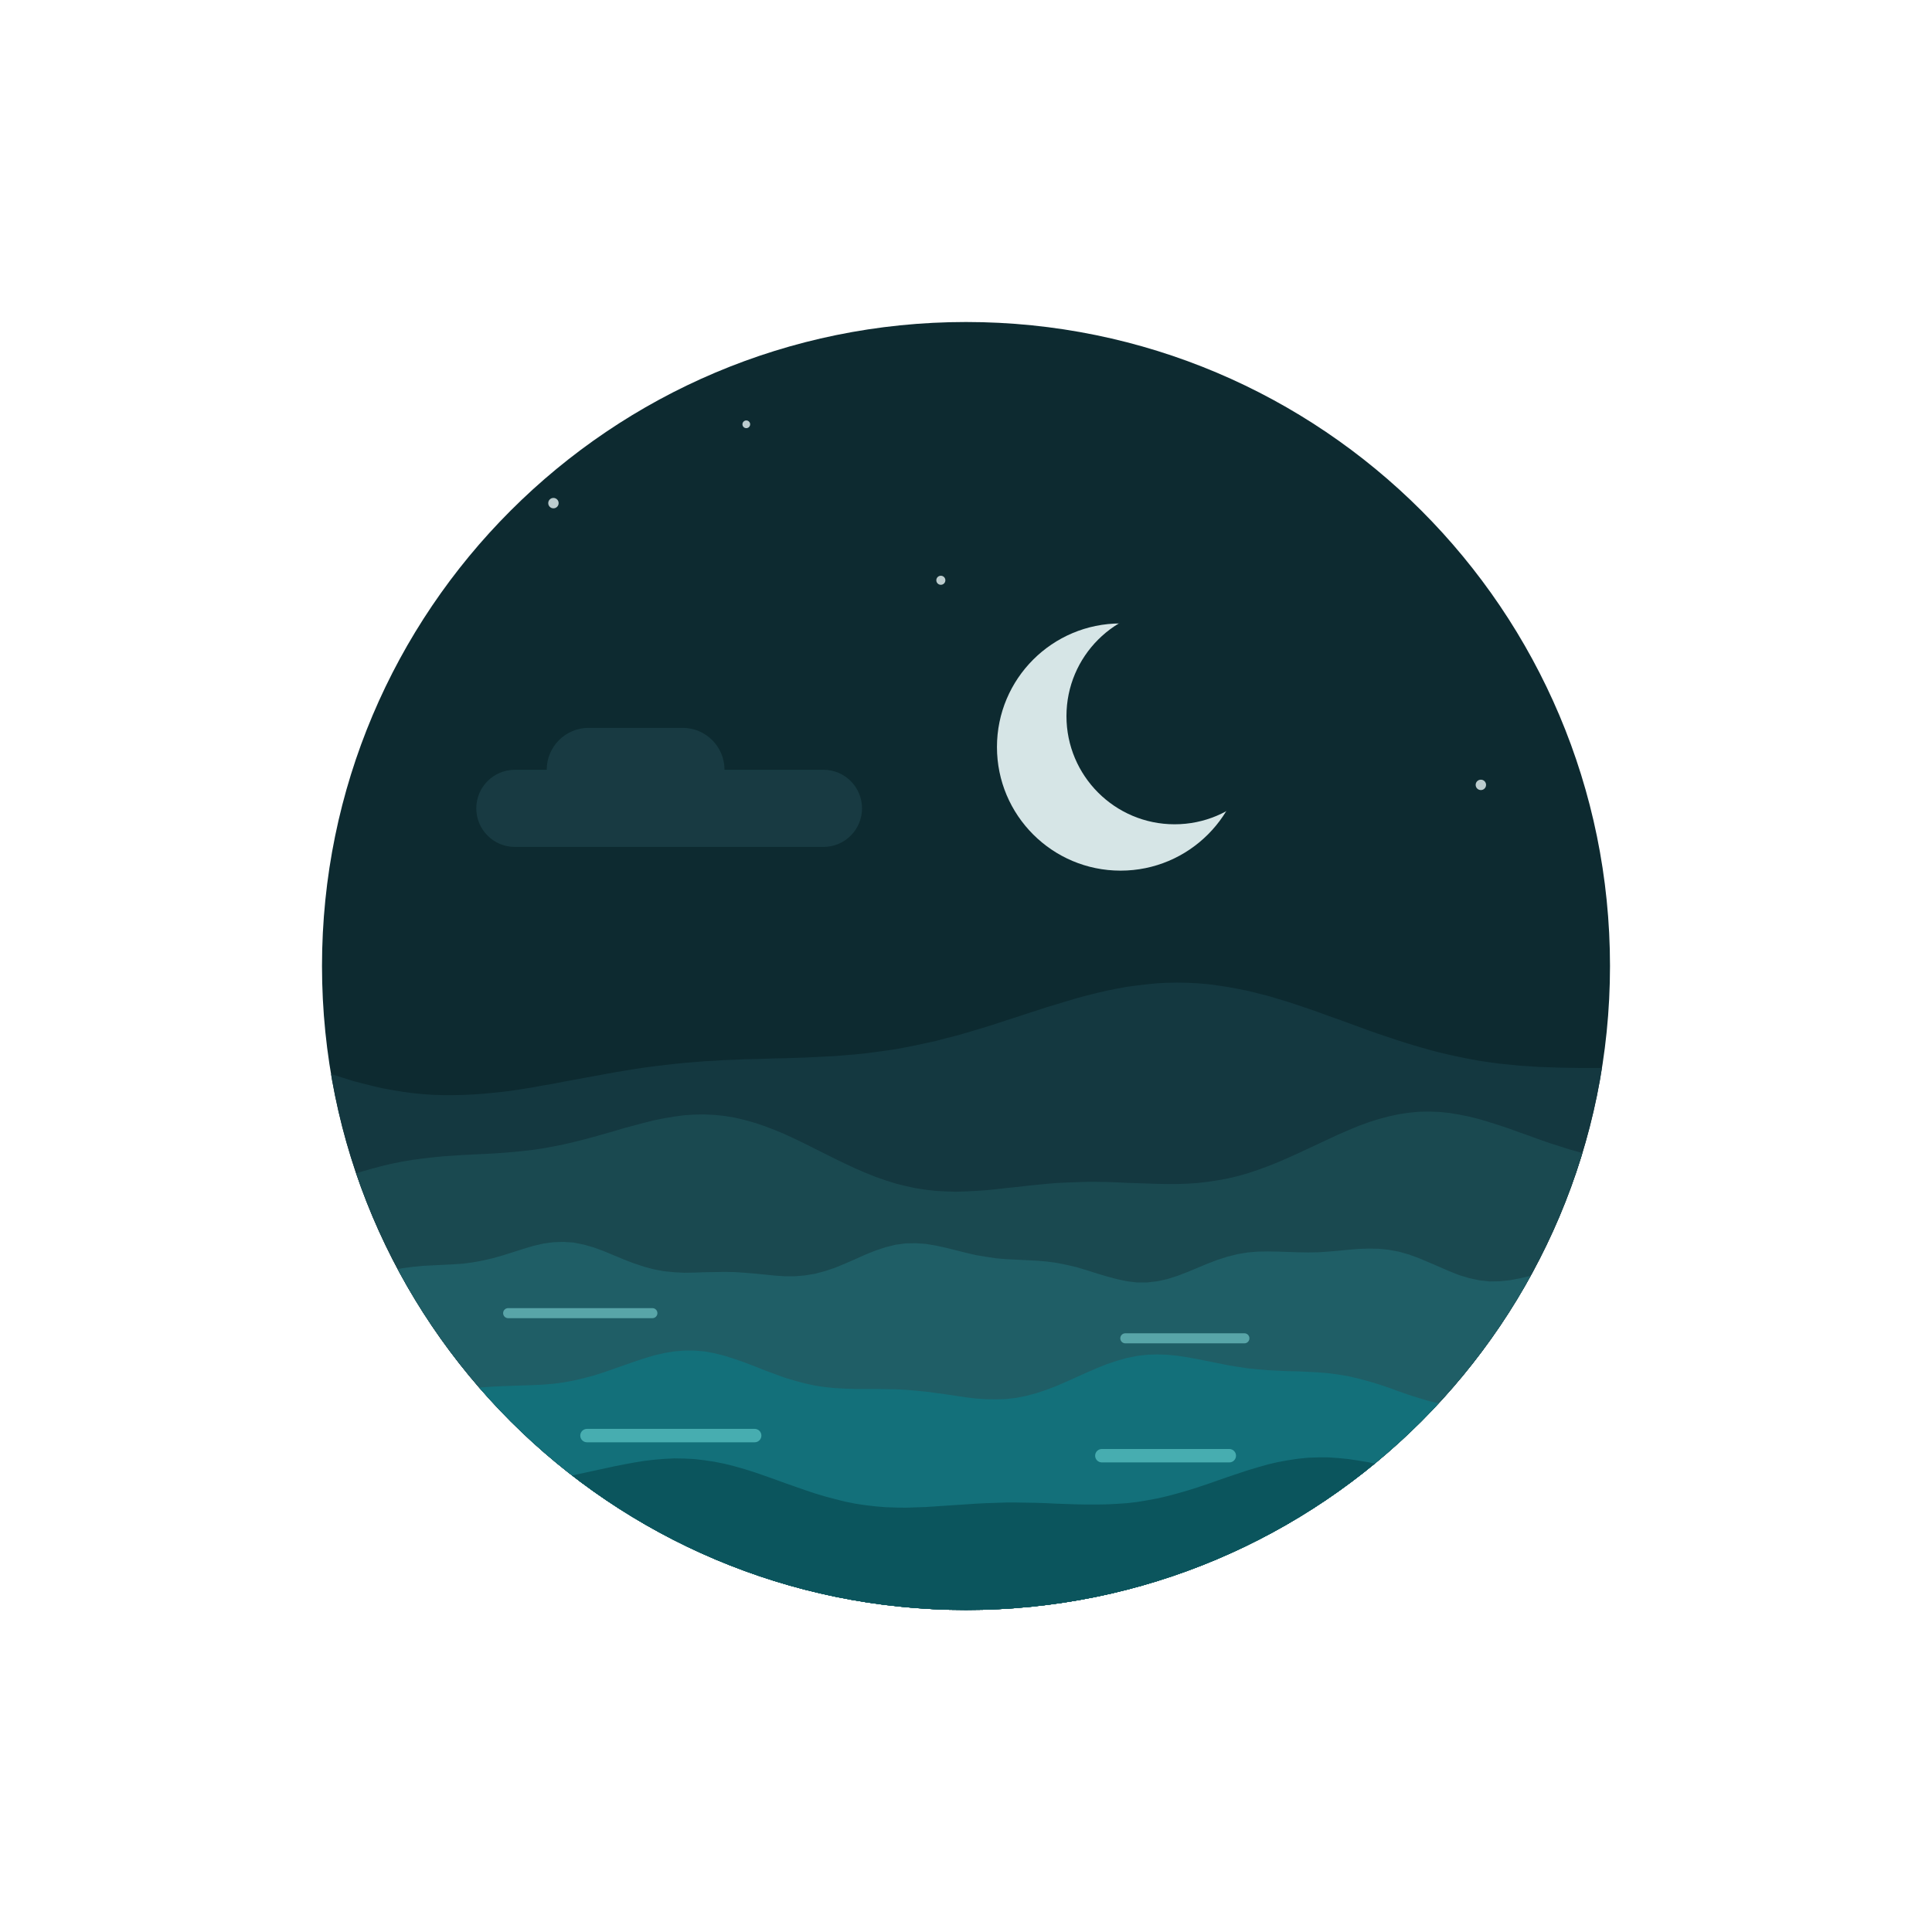
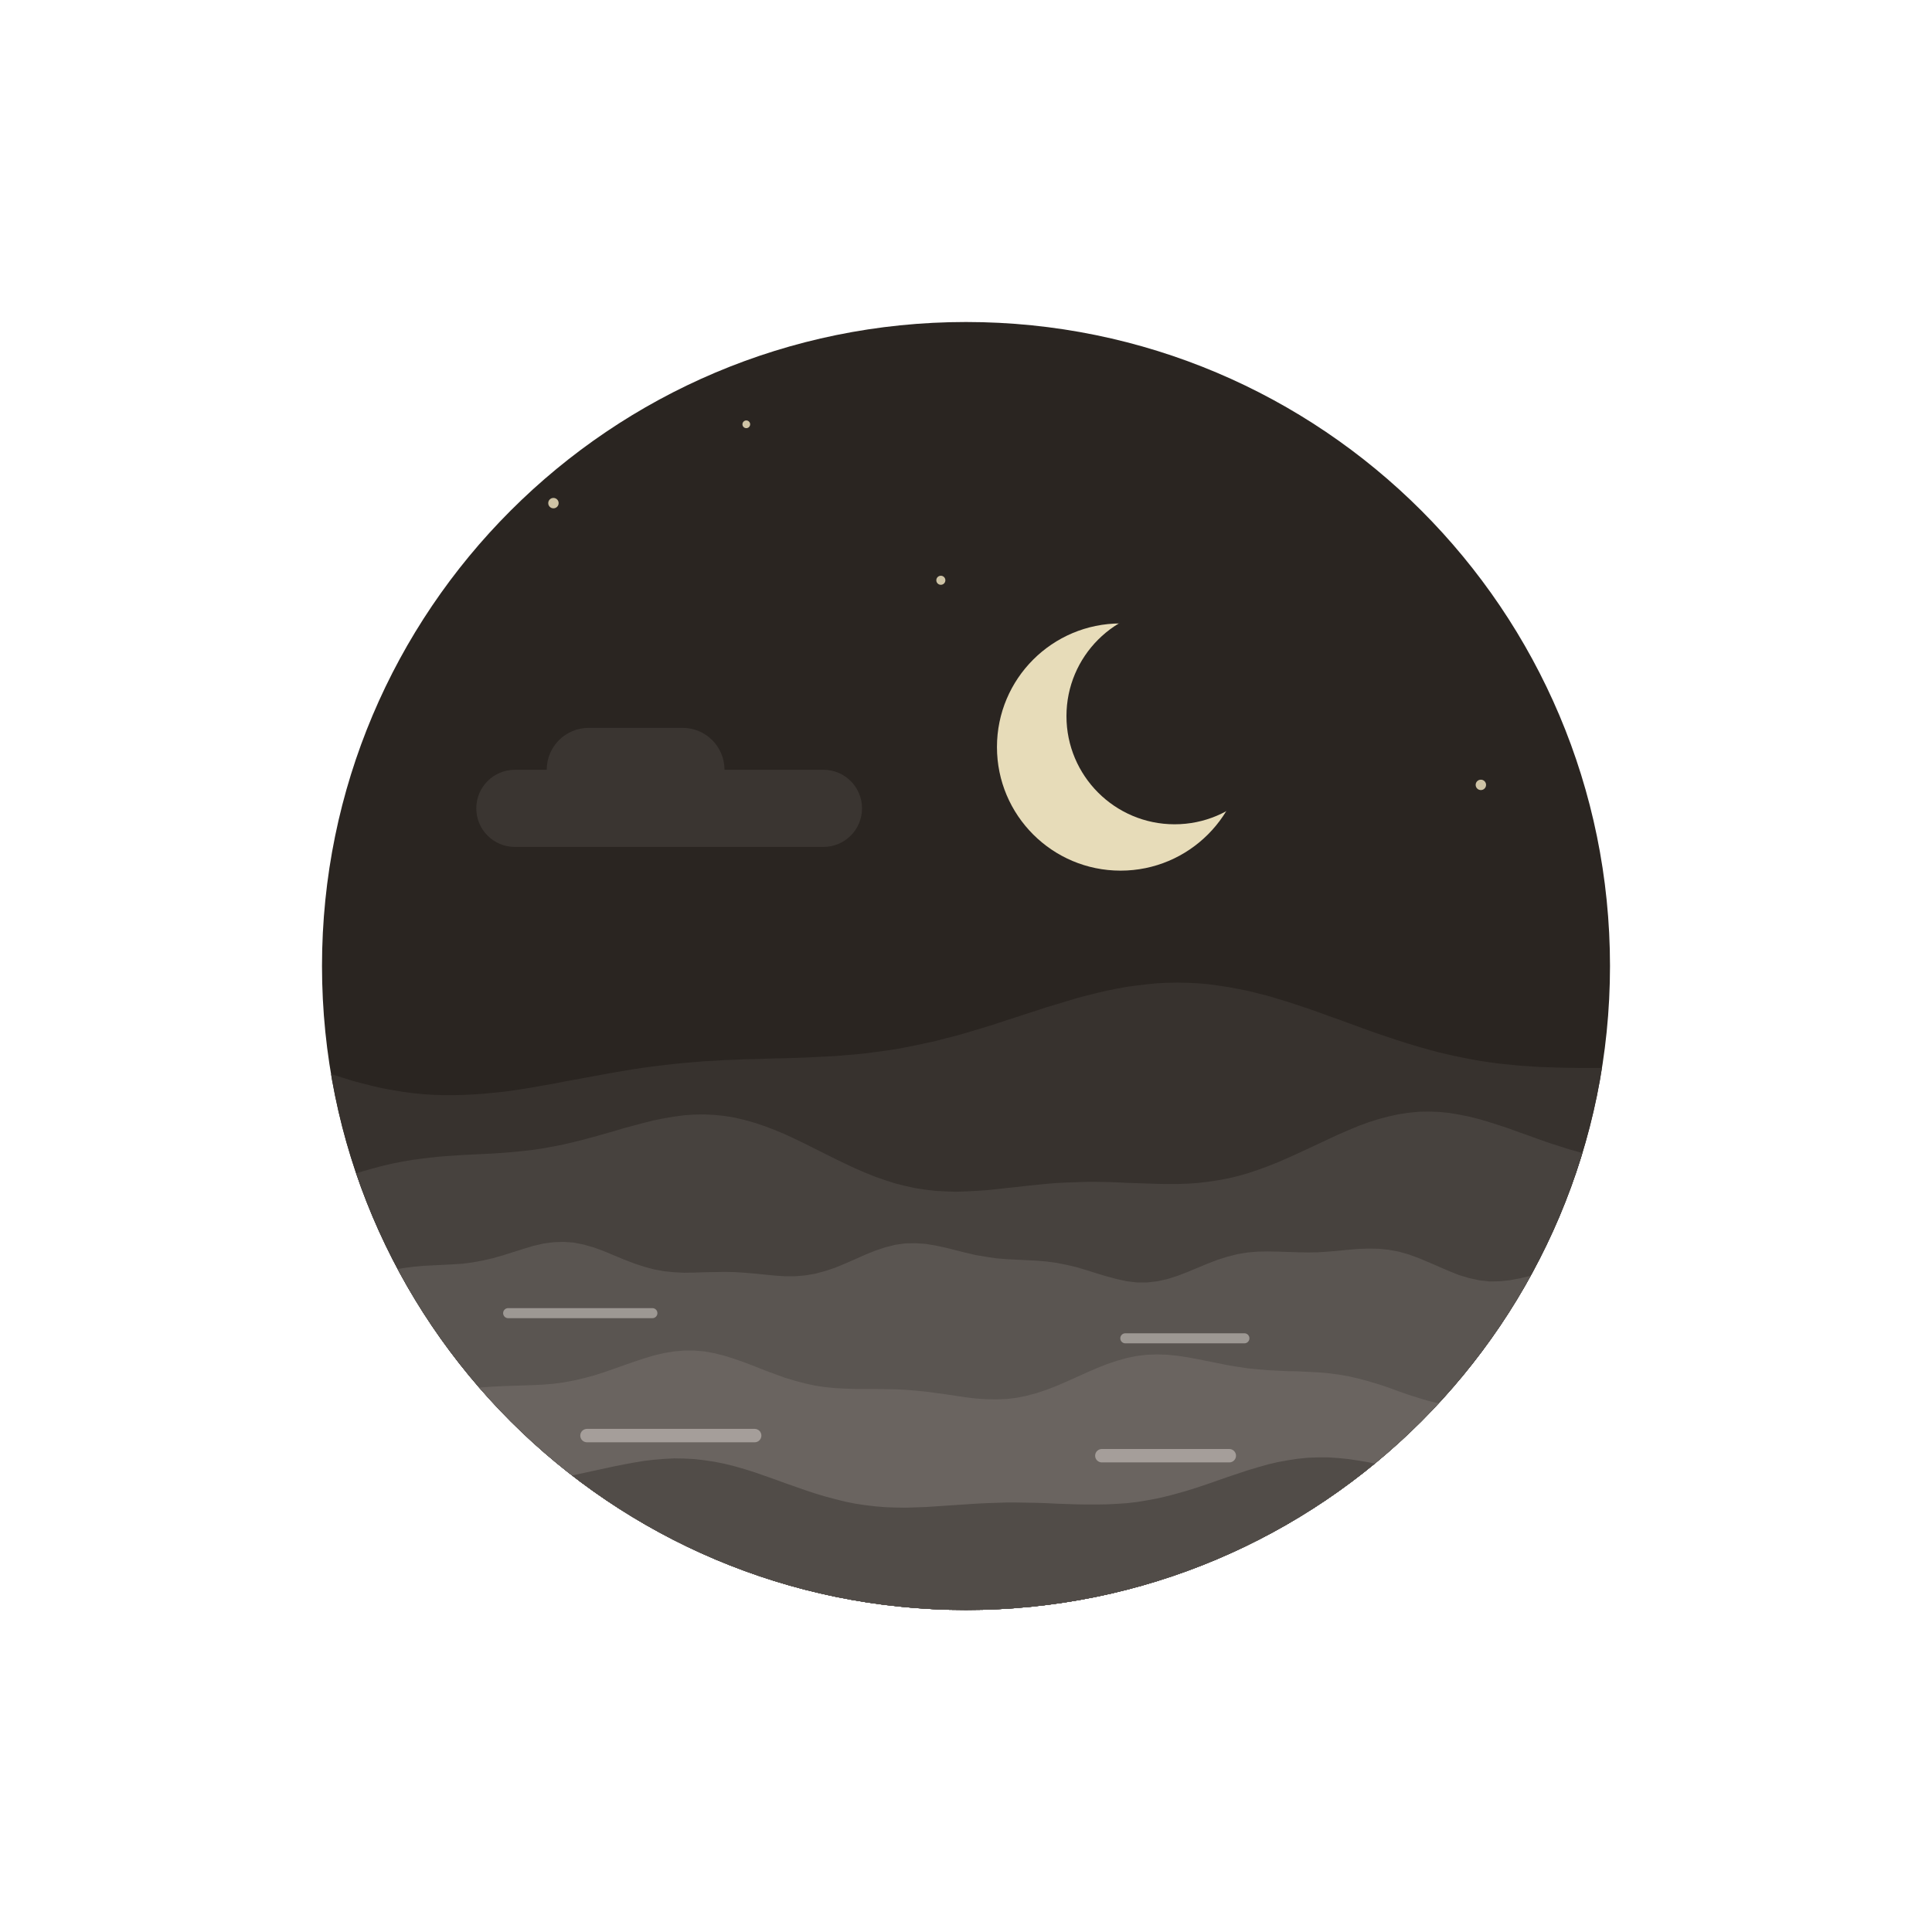
<svg xmlns="http://www.w3.org/2000/svg" width="1152" height="1152" viewBox="0 0 1152 1152">
  <g transform="translate(192 192)">
    <defs>
      <clipPath id="c">
        <circle cx="384.0" cy="384.0" r="384.0" />
      </clipPath>
    </defs>
    <g clip-path="url(#c)">
-       <rect width="768" height="768" fill="#0d2a30" />
-       <circle cx="476.16" cy="253.44" r="73.7" fill="#e7f5f5" opacity="0.92" />
-       <circle cx="508.4" cy="235.0" r="64.5" fill="#0d2a30" />
-       <circle cx="138" cy="108" r="3.1" fill="#e7f5f5" opacity="0.8" />
-       <circle cx="253" cy="61" r="2.3" fill="#e7f5f5" opacity="0.8" />
-       <circle cx="369" cy="154" r="2.7" fill="#e7f5f5" opacity="0.8" />
-       <circle cx="660" cy="92" r="2.3" fill="#e7f5f5" opacity="0.8" />
-       <circle cx="691" cy="276" r="3.1" fill="#e7f5f5" opacity="0.8" />
+       <rect width="768" height="768" fill="#2a2521" />
+       <circle cx="476.16" cy="253.44" r="73.7" fill="#f7ebc6" opacity="0.92" />
+       <circle cx="508.4" cy="235.0" r="64.5" fill="#2a2521" />
+       <circle cx="138" cy="108" r="3.1" fill="#f7ebc6" opacity="0.8" />
+       <circle cx="253" cy="61" r="2.3" fill="#f7ebc6" opacity="0.8" />
+       <circle cx="369" cy="154" r="2.7" fill="#f7ebc6" opacity="0.8" />
+       <circle cx="660" cy="92" r="2.3" fill="#f7ebc6" opacity="0.8" />
+       <circle cx="691" cy="276" r="3.1" fill="#f7ebc6" opacity="0.8" />
      <g opacity="0.8">
-         <rect x="92" y="267" width="230" height="46" rx="23" fill="#1a3f46" />
-         <rect x="134" y="242" width="106" height="51" rx="25" fill="#1a3f46" />
+         <rect x="92" y="267" width="230" height="46" rx="23" fill="#3e3935" />
+         <rect x="134" y="242" width="106" height="51" rx="25" fill="#3e3935" />
      </g>
-       <path d="M0,768 L0.0,446.5 L6.0,448.6 L12.0,450.5 L18.0,452.4 L24.0,454.0 L30.0,455.5 L36.0,456.9 L42.0,458.0 L48.0,459.0 L54.0,459.8 L60.0,460.4 L66.0,460.8 L72.0,461.0 L78.0,461.0 L84.0,460.9 L90.0,460.6 L96.0,460.2 L102.0,459.6 L108.0,459.0 L114.0,458.2 L120.0,457.3 L126.0,456.3 L132.0,455.2 L138.0,454.2 L144.0,453.0 L150.0,451.9 L156.0,450.8 L162.0,449.7 L168.0,448.6 L174.0,447.5 L180.0,446.5 L186.0,445.5 L192.0,444.6 L198.0,443.8 L204.0,443.1 L210.0,442.4 L216.0,441.8 L222.0,441.3 L228.0,440.8 L234.0,440.5 L240.0,440.1 L246.0,439.9 L252.0,439.6 L258.0,439.5 L264.0,439.3 L270.0,439.1 L276.0,439.0 L282.0,438.8 L288.0,438.6 L294.0,438.3 L300.0,438.0 L306.0,437.7 L312.0,437.2 L318.0,436.7 L324.0,436.1 L330.0,435.3 L336.0,434.5 L342.0,433.6 L348.0,432.5 L354.0,431.3 L360.0,430.0 L366.0,428.7 L372.0,427.1 L378.0,425.6 L384.0,423.9 L390.0,422.1 L396.0,420.3 L402.0,418.4 L408.0,416.4 L414.0,414.5 L420.0,412.5 L426.0,410.6 L432.0,408.6 L438.0,406.8 L444.0,405.0 L450.0,403.2 L456.0,401.6 L462.0,400.1 L468.0,398.7 L474.0,397.5 L480.0,396.4 L486.0,395.6 L492.0,394.9 L498.0,394.3 L504.0,394.0 L510.0,393.9 L516.0,394.0 L522.0,394.3 L528.0,394.8 L534.0,395.6 L540.0,396.5 L546.0,397.6 L552.0,398.8 L558.0,400.3 L564.0,401.8 L570.0,403.6 L576.0,405.4 L582.0,407.4 L588.0,409.4 L594.0,411.5 L600.0,413.7 L606.0,415.8 L612.0,418.0 L618.0,420.2 L624.0,422.4 L630.0,424.5 L636.0,426.5 L642.0,428.5 L648.0,430.4 L654.0,432.2 L660.0,433.9 L666.0,435.5 L672.0,436.9 L678.0,438.2 L684.0,439.4 L690.0,440.5 L696.0,441.4 L702.0,442.2 L708.0,442.8 L714.0,443.4 L720.0,443.8 L726.0,444.2 L732.0,444.4 L738.0,444.6 L744.0,444.7 L750.0,444.8 L756.0,444.8 L762.0,444.8 L768.0,444.8 L768,768 Z" fill="#143840" />
-       <path d="M0,768 L0.0,514.6 L6.0,512.5 L12.0,510.4 L18.0,508.4 L24.0,506.5 L30.0,504.8 L36.0,503.2 L42.0,501.8 L48.0,500.6 L54.0,499.6 L60.0,498.8 L66.0,498.1 L72.0,497.5 L78.0,497.1 L84.0,496.7 L90.0,496.4 L96.0,496.1 L102.0,495.8 L108.0,495.4 L114.0,494.9 L120.0,494.3 L126.0,493.6 L132.0,492.7 L138.0,491.6 L144.0,490.4 L150.0,489.0 L156.0,487.5 L162.0,485.9 L168.0,484.2 L174.0,482.5 L180.0,480.7 L186.0,479.1 L192.0,477.5 L198.0,476.0 L204.0,474.8 L210.0,473.8 L216.0,473.0 L222.0,472.6 L228.0,472.5 L234.0,472.8 L240.0,473.4 L246.0,474.4 L252.0,475.8 L258.0,477.5 L264.0,479.5 L270.0,481.8 L276.0,484.3 L282.0,487.1 L288.0,490.0 L294.0,493.0 L300.0,496.0 L306.0,499.0 L312.0,501.9 L318.0,504.7 L324.0,507.3 L330.0,509.7 L336.0,511.8 L342.0,513.7 L348.0,515.2 L354.0,516.5 L360.0,517.4 L366.0,518.1 L372.0,518.4 L378.0,518.6 L384.0,518.4 L390.0,518.1 L396.0,517.7 L402.0,517.1 L408.0,516.4 L414.0,515.8 L420.0,515.1 L426.0,514.5 L432.0,513.9 L438.0,513.4 L444.0,513.1 L450.0,512.9 L456.0,512.7 L462.0,512.7 L468.0,512.8 L474.0,513.0 L480.0,513.3 L486.0,513.5 L492.0,513.7 L498.0,513.9 L504.0,514.0 L510.0,514.0 L516.0,513.8 L522.0,513.4 L528.0,512.7 L534.0,511.8 L540.0,510.7 L546.0,509.3 L552.0,507.6 L558.0,505.6 L564.0,503.4 L570.0,501.0 L576.0,498.4 L582.0,495.7 L588.0,492.9 L594.0,490.1 L600.0,487.3 L606.0,484.5 L612.0,481.9 L618.0,479.4 L624.0,477.2 L630.0,475.3 L636.0,473.7 L642.0,472.4 L648.0,471.5 L654.0,470.9 L660.0,470.8 L666.0,471.0 L672.0,471.6 L678.0,472.6 L684.0,473.8 L690.0,475.3 L696.0,477.1 L702.0,479.0 L708.0,481.0 L714.0,483.2 L720.0,485.3 L726.0,487.5 L732.0,489.6 L738.0,491.5 L744.0,493.4 L750.0,495.1 L756.0,496.6 L762.0,497.9 L768.0,499.0 L768,768 Z" fill="#1a4950" />
-       <path d="M0,768 L0.0,571.6 L6.0,571.9 L12.0,571.6 L18.0,570.8 L24.0,569.6 L30.0,568.1 L36.0,566.7 L42.0,565.3 L48.0,564.2 L54.0,563.4 L60.0,562.8 L66.0,562.5 L72.0,562.2 L78.0,561.9 L84.0,561.5 L90.0,560.7 L96.0,559.6 L102.0,558.2 L108.0,556.5 L114.0,554.6 L120.0,552.7 L126.0,550.9 L132.0,549.5 L138.0,548.7 L144.0,548.5 L150.0,548.9 L156.0,550.1 L162.0,551.8 L168.0,554.0 L174.0,556.5 L180.0,559.0 L186.0,561.3 L192.0,563.3 L198.0,564.9 L204.0,566.0 L210.0,566.6 L216.0,566.9 L222.0,566.8 L228.0,566.6 L234.0,566.5 L240.0,566.4 L246.0,566.5 L252.0,566.9 L258.0,567.4 L264.0,568.0 L270.0,568.6 L276.0,569.0 L282.0,569.0 L288.0,568.5 L294.0,567.5 L300.0,565.9 L306.0,563.9 L312.0,561.4 L318.0,558.8 L324.0,556.1 L330.0,553.7 L336.0,551.7 L342.0,550.2 L348.0,549.4 L354.0,549.3 L360.0,549.7 L366.0,550.7 L372.0,552.0 L378.0,553.5 L384.0,555.0 L390.0,556.4 L396.0,557.4 L402.0,558.3 L408.0,558.8 L414.0,559.1 L420.0,559.4 L426.0,559.7 L432.0,560.2 L438.0,561.0 L444.0,562.2 L450.0,563.6 L456.0,565.4 L462.0,567.3 L468.0,569.1 L474.0,570.7 L480.0,572.0 L486.0,572.7 L492.0,572.7 L498.0,572.0 L504.0,570.7 L510.0,568.8 L516.0,566.5 L522.0,564.0 L528.0,561.5 L534.0,559.2 L540.0,557.3 L546.0,555.8 L552.0,554.8 L558.0,554.3 L564.0,554.2 L570.0,554.3 L576.0,554.5 L582.0,554.7 L588.0,554.8 L594.0,554.7 L600.0,554.3 L606.0,553.8 L612.0,553.2 L618.0,552.7 L624.0,552.5 L630.0,552.6 L636.0,553.2 L642.0,554.3 L648.0,556.0 L654.0,558.2 L660.0,560.7 L666.0,563.3 L672.0,565.9 L678.0,568.3 L684.0,570.1 L690.0,571.4 L696.0,572.1 L702.0,572.0 L708.0,571.4 L714.0,570.3 L720.0,568.9 L726.0,567.3 L732.0,565.8 L738.0,564.5 L744.0,563.4 L750.0,562.6 L756.0,562.1 L762.0,561.8 L768.0,561.5 L768,768 Z" fill="#1f5e66" />
-       <rect x="108" y="588" width="92" height="6" rx="3" fill="#7fd3d3" opacity="0.6" />
-       <rect x="476" y="603" width="77" height="6" rx="3" fill="#7fd3d3" opacity="0.6" />
-       <path d="M0,768 L0.0,635.5 L6.0,637.9 L12.0,639.9 L18.0,641.6 L24.0,642.8 L30.0,643.5 L36.0,643.8 L42.0,643.6 L48.0,643.0 L54.0,642.1 L60.0,641.1 L66.0,639.9 L72.0,638.7 L78.0,637.6 L84.0,636.6 L90.0,635.8 L96.0,635.2 L102.0,634.8 L108.0,634.5 L114.0,634.3 L120.0,634.1 L126.0,633.9 L132.0,633.6 L138.0,633.1 L144.0,632.3 L150.0,631.2 L156.0,629.8 L162.0,628.2 L168.0,626.3 L174.0,624.2 L180.0,622.1 L186.0,620.0 L192.0,618.0 L198.0,616.2 L204.0,614.8 L210.0,613.8 L216.0,613.3 L222.0,613.3 L228.0,613.8 L234.0,614.9 L240.0,616.4 L246.0,618.3 L252.0,620.4 L258.0,622.7 L264.0,625.1 L270.0,627.3 L276.0,629.5 L282.0,631.3 L288.0,632.9 L294.0,634.2 L300.0,635.1 L306.0,635.7 L312.0,636.0 L318.0,636.2 L324.0,636.2 L330.0,636.2 L336.0,636.3 L342.0,636.4 L348.0,636.7 L354.0,637.2 L360.0,637.8 L366.0,638.6 L372.0,639.4 L378.0,640.3 L384.0,641.2 L390.0,641.9 L396.0,642.3 L402.0,642.4 L408.0,642.2 L414.0,641.5 L420.0,640.3 L426.0,638.7 L432.0,636.7 L438.0,634.4 L444.0,631.8 L450.0,629.1 L456.0,626.4 L462.0,623.8 L468.0,621.4 L474.0,619.4 L480.0,617.7 L486.0,616.5 L492.0,615.8 L498.0,615.6 L504.0,615.8 L510.0,616.4 L516.0,617.3 L522.0,618.4 L528.0,619.6 L534.0,620.8 L540.0,622.0 L546.0,623.0 L552.0,623.9 L558.0,624.5 L564.0,625.0 L570.0,625.3 L576.0,625.6 L582.0,625.7 L588.0,626.0 L594.0,626.3 L600.0,626.8 L606.0,627.6 L612.0,628.6 L618.0,630.0 L624.0,631.6 L630.0,633.4 L636.0,635.4 L642.0,637.6 L648.0,639.7 L654.0,641.6 L660.0,643.4 L666.0,644.8 L672.0,645.7 L678.0,646.2 L684.0,646.2 L690.0,645.6 L696.0,644.6 L702.0,643.0 L708.0,641.1 L714.0,639.0 L720.0,636.7 L726.0,634.3 L732.0,632.0 L738.0,629.8 L744.0,627.9 L750.0,626.3 L756.0,625.0 L762.0,624.1 L768.0,623.5 L768,768 Z" fill="#13707a" />
-       <path d="M0,768 L0.0,707.7 L6.0,706.3 L12.0,704.8 L18.0,703.3 L24.0,701.9 L30.0,700.5 L36.0,699.3 L42.0,698.2 L48.0,697.2 L54.0,696.4 L60.0,695.8 L66.0,695.2 L72.0,694.8 L78.0,694.5 L84.0,694.2 L90.0,694.0 L96.0,693.8 L102.0,693.5 L108.0,693.2 L114.0,692.7 L120.0,692.2 L126.0,691.5 L132.0,690.7 L138.0,689.8 L144.0,688.7 L150.0,687.6 L156.0,686.3 L162.0,685.0 L168.0,683.7 L174.0,682.4 L180.0,681.2 L186.0,680.1 L192.0,679.1 L198.0,678.4 L204.0,677.9 L210.0,677.6 L216.0,677.7 L222.0,678.0 L228.0,678.7 L234.0,679.6 L240.0,680.8 L246.0,682.3 L252.0,684.0 L258.0,685.9 L264.0,688.0 L270.0,690.1 L276.0,692.3 L282.0,694.4 L288.0,696.5 L294.0,698.5 L300.0,700.3 L306.0,701.9 L312.0,703.4 L318.0,704.6 L324.0,705.5 L330.0,706.2 L336.0,706.7 L342.0,706.9 L348.0,707.0 L354.0,706.8 L360.0,706.6 L366.0,706.2 L372.0,705.8 L378.0,705.4 L384.0,705.0 L390.0,704.6 L396.0,704.3 L402.0,704.1 L408.0,703.9 L414.0,703.9 L420.0,704.0 L426.0,704.1 L432.0,704.3 L438.0,704.6 L444.0,704.8 L450.0,705.0 L456.0,705.1 L462.0,705.1 L468.0,705.0 L474.0,704.7 L480.0,704.3 L486.0,703.6 L492.0,702.6 L498.0,701.5 L504.0,700.1 L510.0,698.5 L516.0,696.8 L522.0,694.9 L528.0,692.9 L534.0,690.8 L540.0,688.7 L546.0,686.7 L552.0,684.7 L558.0,682.9 L564.0,681.2 L570.0,679.8 L576.0,678.7 L582.0,677.8 L588.0,677.2 L594.0,677.0 L600.0,677.0 L606.0,677.4 L612.0,678.0 L618.0,678.9 L624.0,679.9 L630.0,681.2 L636.0,682.6 L642.0,684.1 L648.0,685.6 L654.0,687.1 L660.0,688.5 L666.0,689.9 L672.0,691.2 L678.0,692.3 L684.0,693.3 L690.0,694.1 L696.0,694.8 L702.0,695.3 L708.0,695.7 L714.0,696.0 L720.0,696.3 L726.0,696.5 L732.0,696.8 L738.0,697.0 L744.0,697.3 L750.0,697.8 L756.0,698.3 L762.0,698.9 L768.0,699.7 L768,768 Z" fill="#0b555d" />
-       <rect x="154" y="660" width="108" height="8" rx="4" fill="#5cc8c8" opacity="0.7" />
-       <rect x="461" y="672" width="84" height="8" rx="4" fill="#5cc8c8" opacity="0.7" />
+       <path d="M0,768 L0.0,446.5 L6.0,448.6 L12.0,450.5 L18.0,452.4 L24.0,454.0 L30.0,455.5 L36.0,456.9 L42.0,458.0 L48.0,459.0 L54.0,459.8 L60.0,460.4 L66.0,460.8 L72.0,461.0 L78.0,461.0 L84.0,460.9 L90.0,460.6 L96.0,460.2 L102.0,459.6 L108.0,459.0 L114.0,458.2 L120.0,457.3 L126.0,456.3 L132.0,455.2 L138.0,454.2 L144.0,453.0 L150.0,451.9 L156.0,450.8 L162.0,449.7 L168.0,448.6 L174.0,447.5 L180.0,446.5 L186.0,445.5 L192.0,444.6 L198.0,443.8 L204.0,443.1 L210.0,442.4 L216.0,441.8 L222.0,441.3 L228.0,440.8 L234.0,440.5 L240.0,440.1 L246.0,439.9 L252.0,439.6 L258.0,439.5 L264.0,439.3 L270.0,439.1 L276.0,439.0 L282.0,438.8 L288.0,438.6 L294.0,438.3 L300.0,438.0 L306.0,437.7 L312.0,437.2 L318.0,436.7 L324.0,436.1 L330.0,435.3 L336.0,434.5 L342.0,433.6 L348.0,432.5 L354.0,431.3 L360.0,430.0 L366.0,428.7 L372.0,427.1 L378.0,425.6 L384.0,423.9 L390.0,422.1 L396.0,420.3 L402.0,418.4 L408.0,416.4 L414.0,414.5 L420.0,412.5 L426.0,410.6 L432.0,408.6 L438.0,406.8 L444.0,405.0 L450.0,403.2 L456.0,401.6 L462.0,400.1 L468.0,398.7 L474.0,397.5 L480.0,396.4 L486.0,395.6 L492.0,394.9 L498.0,394.3 L504.0,394.0 L510.0,393.9 L516.0,394.0 L522.0,394.3 L528.0,394.8 L534.0,395.6 L540.0,396.5 L546.0,397.6 L552.0,398.8 L558.0,400.3 L564.0,401.8 L570.0,403.6 L576.0,405.4 L582.0,407.4 L588.0,409.4 L594.0,411.5 L600.0,413.7 L606.0,415.8 L612.0,418.0 L618.0,420.2 L624.0,422.4 L630.0,424.5 L636.0,426.5 L642.0,428.5 L648.0,430.4 L654.0,432.2 L660.0,433.9 L666.0,435.5 L672.0,436.9 L678.0,438.2 L684.0,439.4 L690.0,440.5 L696.0,441.4 L702.0,442.2 L708.0,442.8 L714.0,443.4 L720.0,443.8 L726.0,444.2 L732.0,444.4 L738.0,444.6 L744.0,444.7 L750.0,444.8 L756.0,444.8 L762.0,444.8 L768.0,444.8 L768,768 Z" fill="#37322e" />
+       <path d="M0,768 L0.0,514.6 L6.0,512.5 L12.0,510.4 L18.0,508.4 L24.0,506.5 L30.0,504.8 L36.0,503.2 L42.0,501.8 L48.0,500.6 L54.0,499.6 L60.0,498.8 L66.0,498.1 L72.0,497.5 L78.0,497.1 L84.0,496.7 L90.0,496.4 L96.0,496.1 L102.0,495.8 L108.0,495.4 L114.0,494.9 L120.0,494.3 L126.0,493.6 L132.0,492.7 L138.0,491.6 L144.0,490.4 L150.0,489.0 L156.0,487.5 L162.0,485.9 L168.0,484.2 L174.0,482.5 L180.0,480.7 L186.0,479.1 L192.0,477.5 L198.0,476.0 L204.0,474.8 L210.0,473.8 L216.0,473.0 L222.0,472.6 L228.0,472.5 L234.0,472.8 L240.0,473.4 L246.0,474.4 L252.0,475.8 L258.0,477.5 L264.0,479.5 L270.0,481.8 L276.0,484.3 L282.0,487.1 L288.0,490.0 L294.0,493.0 L300.0,496.0 L306.0,499.0 L312.0,501.9 L318.0,504.7 L324.0,507.3 L330.0,509.7 L336.0,511.8 L342.0,513.7 L348.0,515.2 L354.0,516.5 L360.0,517.4 L366.0,518.1 L372.0,518.4 L378.0,518.6 L384.0,518.4 L390.0,518.1 L396.0,517.7 L402.0,517.1 L408.0,516.4 L414.0,515.8 L420.0,515.1 L426.0,514.5 L432.0,513.9 L438.0,513.4 L444.0,513.1 L450.0,512.9 L456.0,512.7 L462.0,512.7 L468.0,512.8 L474.0,513.0 L480.0,513.3 L486.0,513.5 L492.0,513.7 L498.0,513.9 L504.0,514.0 L510.0,514.0 L516.0,513.8 L522.0,513.4 L528.0,512.7 L534.0,511.8 L540.0,510.7 L546.0,509.3 L552.0,507.6 L558.0,505.6 L564.0,503.4 L570.0,501.0 L576.0,498.4 L582.0,495.7 L588.0,492.9 L594.0,490.1 L600.0,487.3 L606.0,484.5 L612.0,481.9 L618.0,479.4 L624.0,477.2 L630.0,475.3 L636.0,473.7 L642.0,472.4 L648.0,471.5 L654.0,470.9 L660.0,470.8 L666.0,471.0 L672.0,471.6 L678.0,472.6 L684.0,473.8 L690.0,475.3 L696.0,477.1 L702.0,479.0 L708.0,481.0 L714.0,483.2 L720.0,485.3 L726.0,487.5 L732.0,489.6 L738.0,491.5 L744.0,493.4 L750.0,495.1 L756.0,496.6 L762.0,497.9 L768.0,499.0 L768,768 Z" fill="#47423e" />
+       <path d="M0,768 L0.0,571.6 L6.0,571.9 L12.0,571.6 L18.0,570.8 L24.0,569.6 L30.0,568.1 L36.0,566.7 L42.0,565.3 L48.0,564.2 L54.0,563.4 L60.0,562.8 L66.0,562.5 L72.0,562.2 L78.0,561.9 L84.0,561.5 L90.0,560.7 L96.0,559.6 L102.0,558.2 L108.0,556.5 L114.0,554.6 L120.0,552.7 L126.0,550.9 L132.0,549.5 L138.0,548.7 L144.0,548.5 L150.0,548.9 L156.0,550.1 L162.0,551.8 L168.0,554.0 L174.0,556.5 L180.0,559.0 L186.0,561.3 L192.0,563.3 L198.0,564.9 L204.0,566.0 L210.0,566.6 L216.0,566.9 L222.0,566.8 L228.0,566.6 L234.0,566.5 L240.0,566.4 L246.0,566.5 L252.0,566.9 L258.0,567.4 L264.0,568.0 L270.0,568.6 L276.0,569.0 L282.0,569.0 L288.0,568.5 L294.0,567.5 L300.0,565.9 L306.0,563.9 L312.0,561.4 L318.0,558.8 L324.0,556.1 L330.0,553.7 L336.0,551.7 L342.0,550.2 L348.0,549.4 L354.0,549.3 L360.0,549.7 L366.0,550.7 L372.0,552.0 L378.0,553.5 L384.0,555.0 L390.0,556.4 L396.0,557.4 L402.0,558.3 L408.0,558.8 L414.0,559.1 L420.0,559.4 L426.0,559.7 L432.0,560.2 L438.0,561.0 L444.0,562.2 L450.0,563.6 L456.0,565.4 L462.0,567.3 L468.0,569.1 L474.0,570.7 L480.0,572.0 L486.0,572.7 L492.0,572.7 L498.0,572.0 L504.0,570.7 L510.0,568.8 L516.0,566.5 L522.0,564.0 L528.0,561.5 L534.0,559.2 L540.0,557.3 L546.0,555.8 L552.0,554.8 L558.0,554.3 L564.0,554.2 L570.0,554.3 L576.0,554.5 L582.0,554.7 L588.0,554.8 L594.0,554.7 L600.0,554.3 L606.0,553.8 L612.0,553.2 L618.0,552.7 L624.0,552.5 L630.0,552.6 L636.0,553.2 L642.0,554.3 L648.0,556.0 L654.0,558.2 L660.0,560.7 L666.0,563.3 L672.0,565.9 L678.0,568.3 L684.0,570.1 L690.0,571.4 L696.0,572.1 L702.0,572.0 L708.0,571.4 L714.0,570.3 L720.0,568.9 L726.0,567.3 L732.0,565.8 L738.0,564.5 L744.0,563.4 L750.0,562.6 L756.0,562.1 L762.0,561.8 L768.0,561.5 L768,768 Z" fill="#5a5551" />
+       <rect x="108" y="588" width="92" height="6" rx="3" fill="#cac4bf" opacity="0.6" />
+       <rect x="476" y="603" width="77" height="6" rx="3" fill="#cac4bf" opacity="0.6" />
+       <path d="M0,768 L0.0,635.5 L6.0,637.9 L12.0,639.9 L18.0,641.6 L24.0,642.8 L30.0,643.5 L36.0,643.8 L42.0,643.6 L48.0,643.0 L54.0,642.1 L60.0,641.1 L66.0,639.9 L72.0,638.7 L78.0,637.6 L84.0,636.6 L90.0,635.8 L96.0,635.2 L102.0,634.8 L108.0,634.5 L114.0,634.3 L120.0,634.1 L126.0,633.9 L132.0,633.6 L138.0,633.1 L144.0,632.3 L150.0,631.2 L156.0,629.8 L162.0,628.2 L168.0,626.3 L174.0,624.2 L180.0,622.1 L186.0,620.0 L192.0,618.0 L198.0,616.2 L204.0,614.8 L210.0,613.8 L216.0,613.3 L222.0,613.3 L228.0,613.8 L234.0,614.9 L240.0,616.4 L246.0,618.3 L252.0,620.4 L258.0,622.7 L264.0,625.1 L270.0,627.3 L276.0,629.5 L282.0,631.3 L288.0,632.9 L294.0,634.2 L300.0,635.1 L306.0,635.7 L312.0,636.0 L318.0,636.2 L324.0,636.2 L330.0,636.2 L336.0,636.3 L342.0,636.4 L348.0,636.7 L354.0,637.2 L360.0,637.8 L366.0,638.6 L372.0,639.4 L378.0,640.3 L384.0,641.2 L390.0,641.9 L396.0,642.3 L402.0,642.4 L408.0,642.2 L414.0,641.5 L420.0,640.3 L426.0,638.7 L432.0,636.7 L438.0,634.4 L444.0,631.8 L450.0,629.1 L456.0,626.4 L462.0,623.8 L468.0,621.4 L474.0,619.4 L480.0,617.7 L486.0,616.5 L492.0,615.8 L498.0,615.6 L504.0,615.8 L510.0,616.4 L516.0,617.3 L522.0,618.4 L528.0,619.6 L534.0,620.8 L540.0,622.0 L546.0,623.0 L552.0,623.9 L558.0,624.5 L564.0,625.0 L570.0,625.3 L576.0,625.6 L582.0,625.7 L588.0,626.0 L594.0,626.3 L600.0,626.8 L606.0,627.6 L612.0,628.6 L618.0,630.0 L624.0,631.6 L630.0,633.4 L636.0,635.4 L642.0,637.6 L648.0,639.7 L654.0,641.6 L660.0,643.4 L666.0,644.8 L672.0,645.7 L678.0,646.2 L684.0,646.2 L690.0,645.6 L696.0,644.6 L702.0,643.0 L708.0,641.1 L714.0,639.0 L720.0,636.7 L726.0,634.3 L732.0,632.0 L738.0,629.8 L744.0,627.9 L750.0,626.3 L756.0,625.0 L762.0,624.1 L768.0,623.5 L768,768 Z" fill="#6a6460" />
+       <path d="M0,768 L0.0,707.7 L6.0,706.3 L12.0,704.8 L18.0,703.3 L24.0,701.9 L30.0,700.5 L36.0,699.3 L42.0,698.2 L48.0,697.2 L54.0,696.4 L60.0,695.8 L66.0,695.2 L72.0,694.8 L78.0,694.5 L84.0,694.2 L90.0,694.0 L96.0,693.8 L102.0,693.5 L108.0,693.2 L114.0,692.7 L120.0,692.2 L126.0,691.5 L132.0,690.7 L138.0,689.8 L144.0,688.7 L150.0,687.6 L156.0,686.3 L162.0,685.0 L168.0,683.7 L174.0,682.4 L180.0,681.2 L186.0,680.1 L192.0,679.1 L198.0,678.4 L204.0,677.9 L210.0,677.6 L216.0,677.7 L222.0,678.0 L228.0,678.7 L234.0,679.6 L240.0,680.8 L246.0,682.3 L252.0,684.0 L258.0,685.9 L264.0,688.0 L270.0,690.1 L276.0,692.3 L282.0,694.4 L288.0,696.5 L294.0,698.5 L300.0,700.3 L306.0,701.9 L312.0,703.4 L318.0,704.6 L324.0,705.5 L330.0,706.2 L336.0,706.7 L342.0,706.9 L348.0,707.0 L354.0,706.8 L360.0,706.6 L366.0,706.2 L372.0,705.8 L378.0,705.4 L384.0,705.0 L390.0,704.6 L396.0,704.3 L402.0,704.1 L408.0,703.9 L414.0,703.9 L420.0,704.0 L426.0,704.1 L432.0,704.3 L438.0,704.6 L444.0,704.8 L450.0,705.0 L456.0,705.1 L462.0,705.1 L468.0,705.0 L474.0,704.7 L480.0,704.3 L486.0,703.6 L492.0,702.6 L498.0,701.5 L504.0,700.1 L510.0,698.5 L516.0,696.8 L522.0,694.9 L528.0,692.9 L534.0,690.8 L540.0,688.7 L546.0,686.7 L552.0,684.7 L558.0,682.9 L564.0,681.2 L570.0,679.8 L576.0,678.7 L582.0,677.8 L588.0,677.2 L594.0,677.0 L600.0,677.0 L606.0,677.4 L612.0,678.0 L618.0,678.9 L624.0,679.9 L630.0,681.2 L636.0,682.6 L642.0,684.1 L648.0,685.6 L654.0,687.1 L660.0,688.5 L666.0,689.9 L672.0,691.2 L678.0,692.3 L684.0,693.3 L690.0,694.1 L696.0,694.8 L702.0,695.3 L708.0,695.7 L714.0,696.0 L720.0,696.3 L726.0,696.5 L732.0,696.8 L738.0,697.0 L744.0,697.3 L750.0,697.8 L756.0,698.3 L762.0,698.9 L768.0,699.7 L768,768 Z" fill="#514c48" />
+       <rect x="154" y="660" width="108" height="8" rx="4" fill="#bdb7b2" opacity="0.7" />
+       <rect x="461" y="672" width="84" height="8" rx="4" fill="#bdb7b2" opacity="0.7" />
    </g>
  </g>
</svg>
